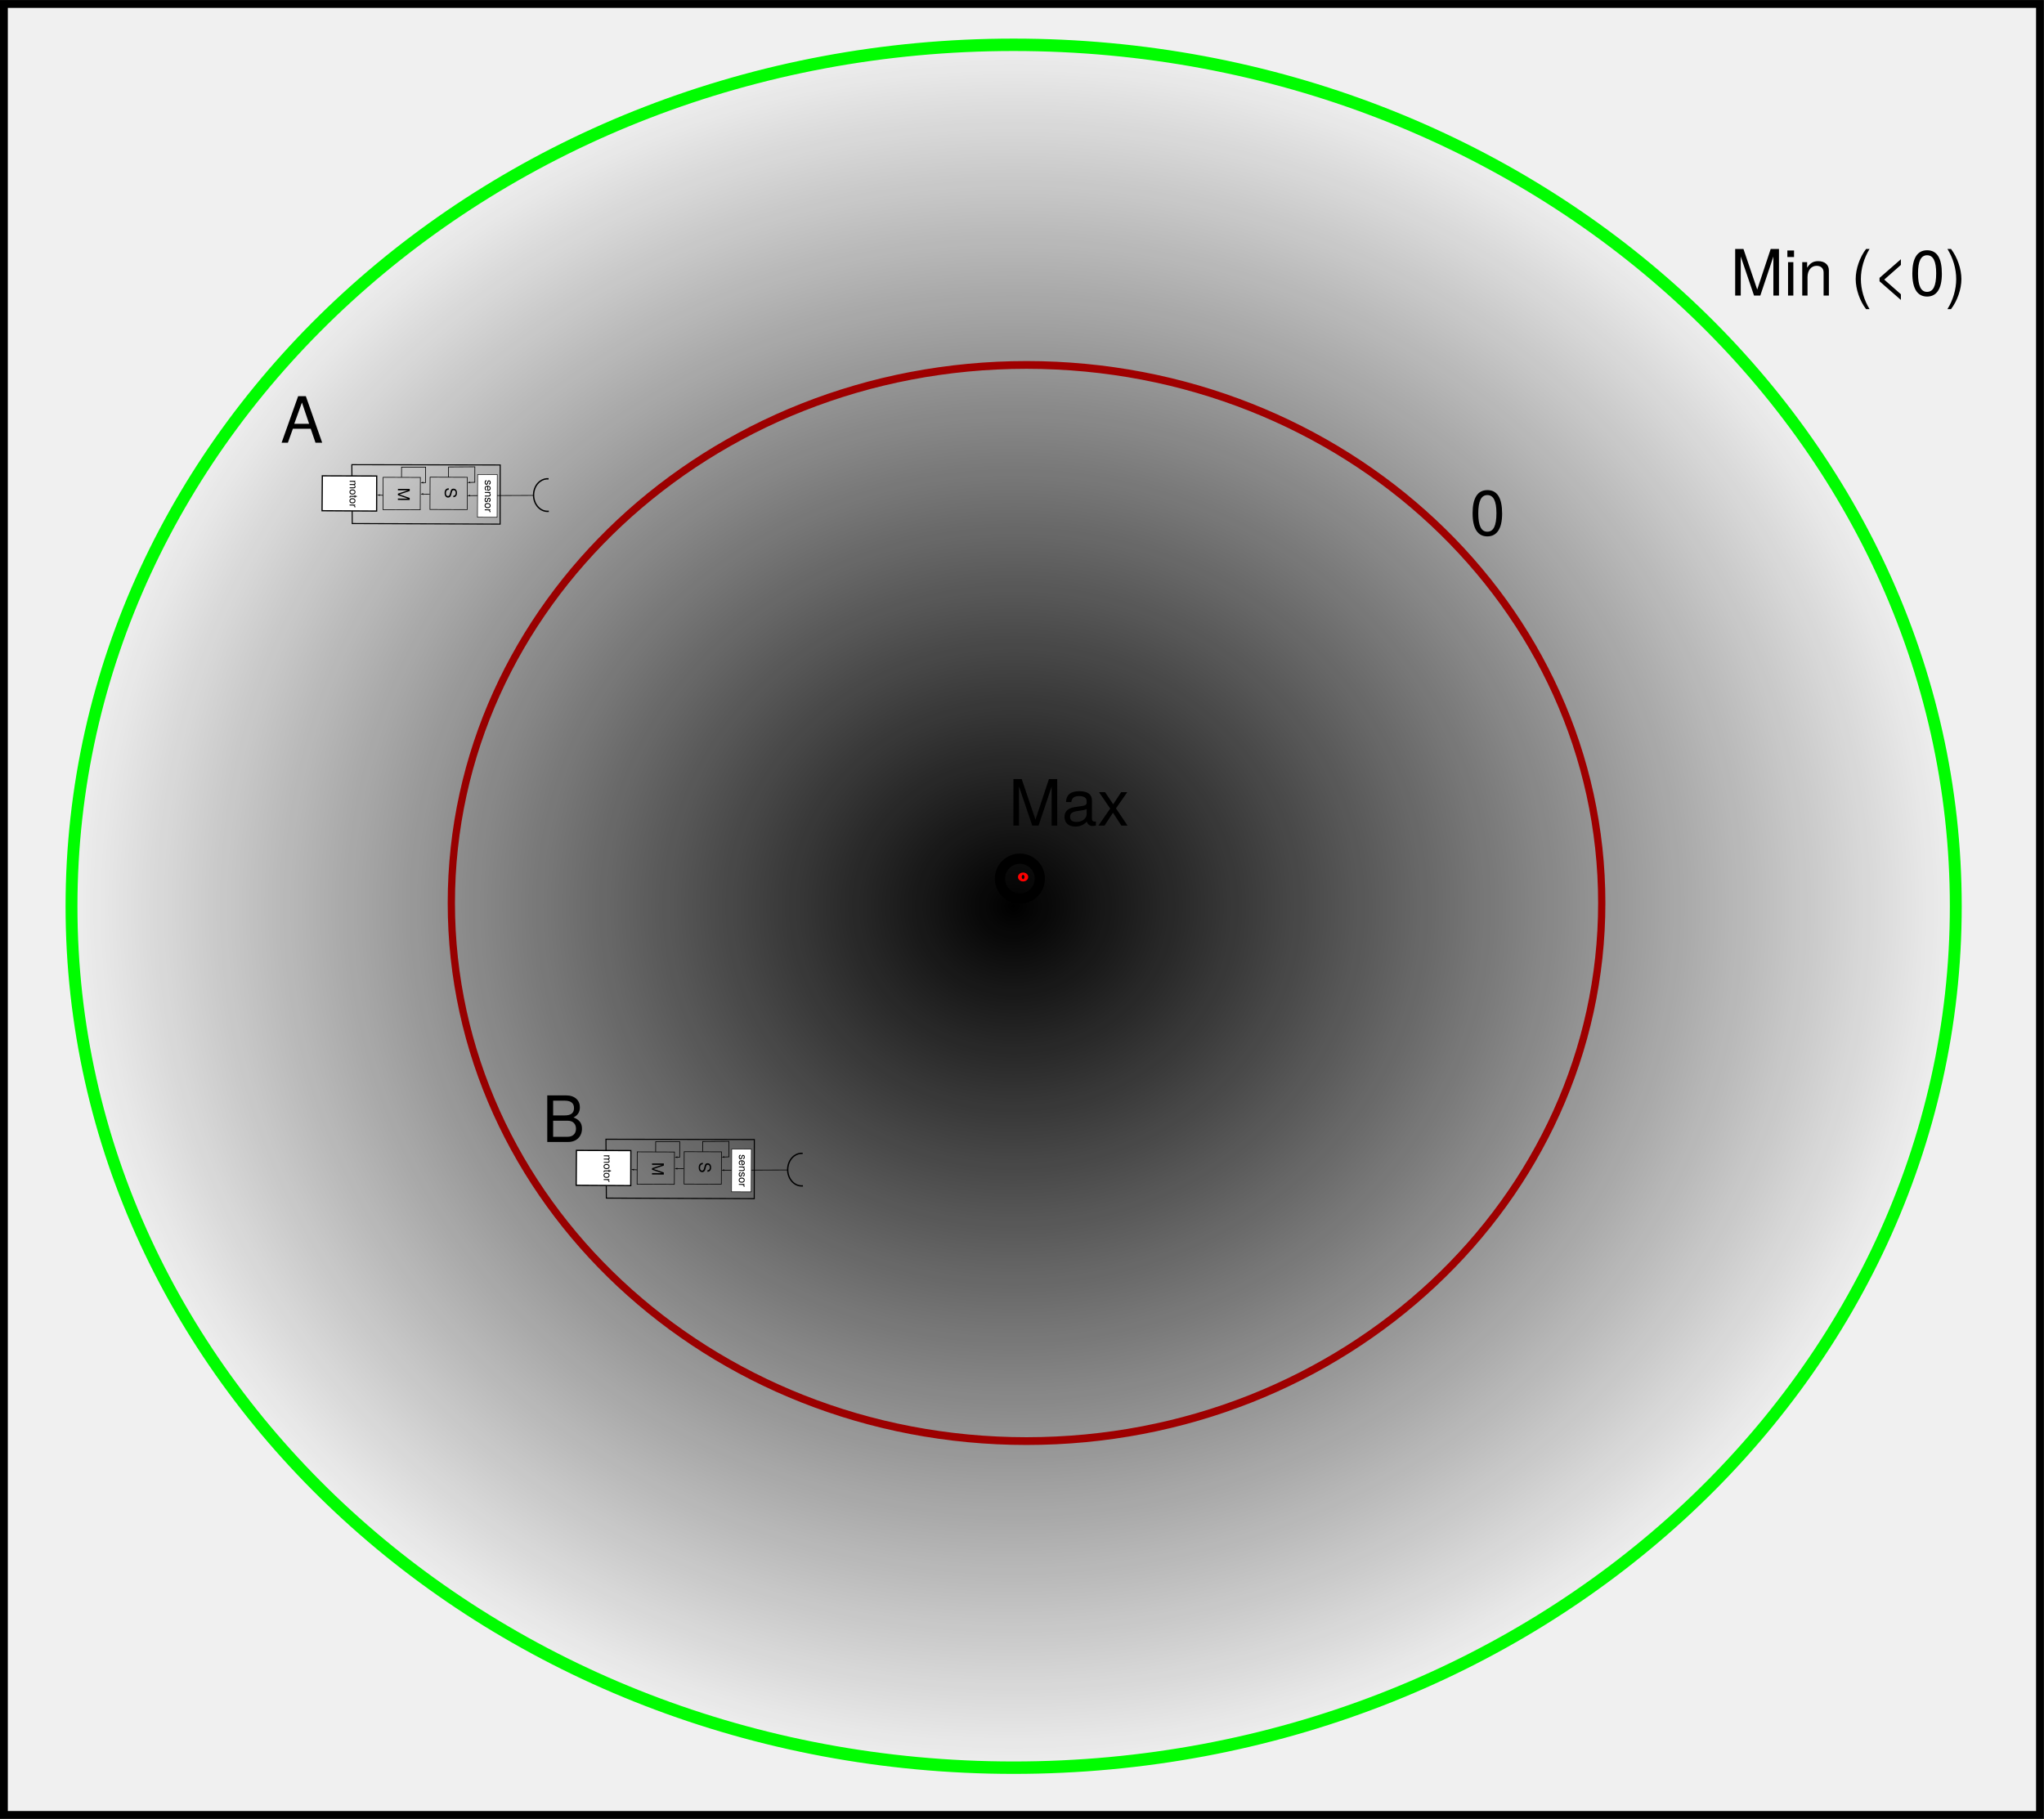
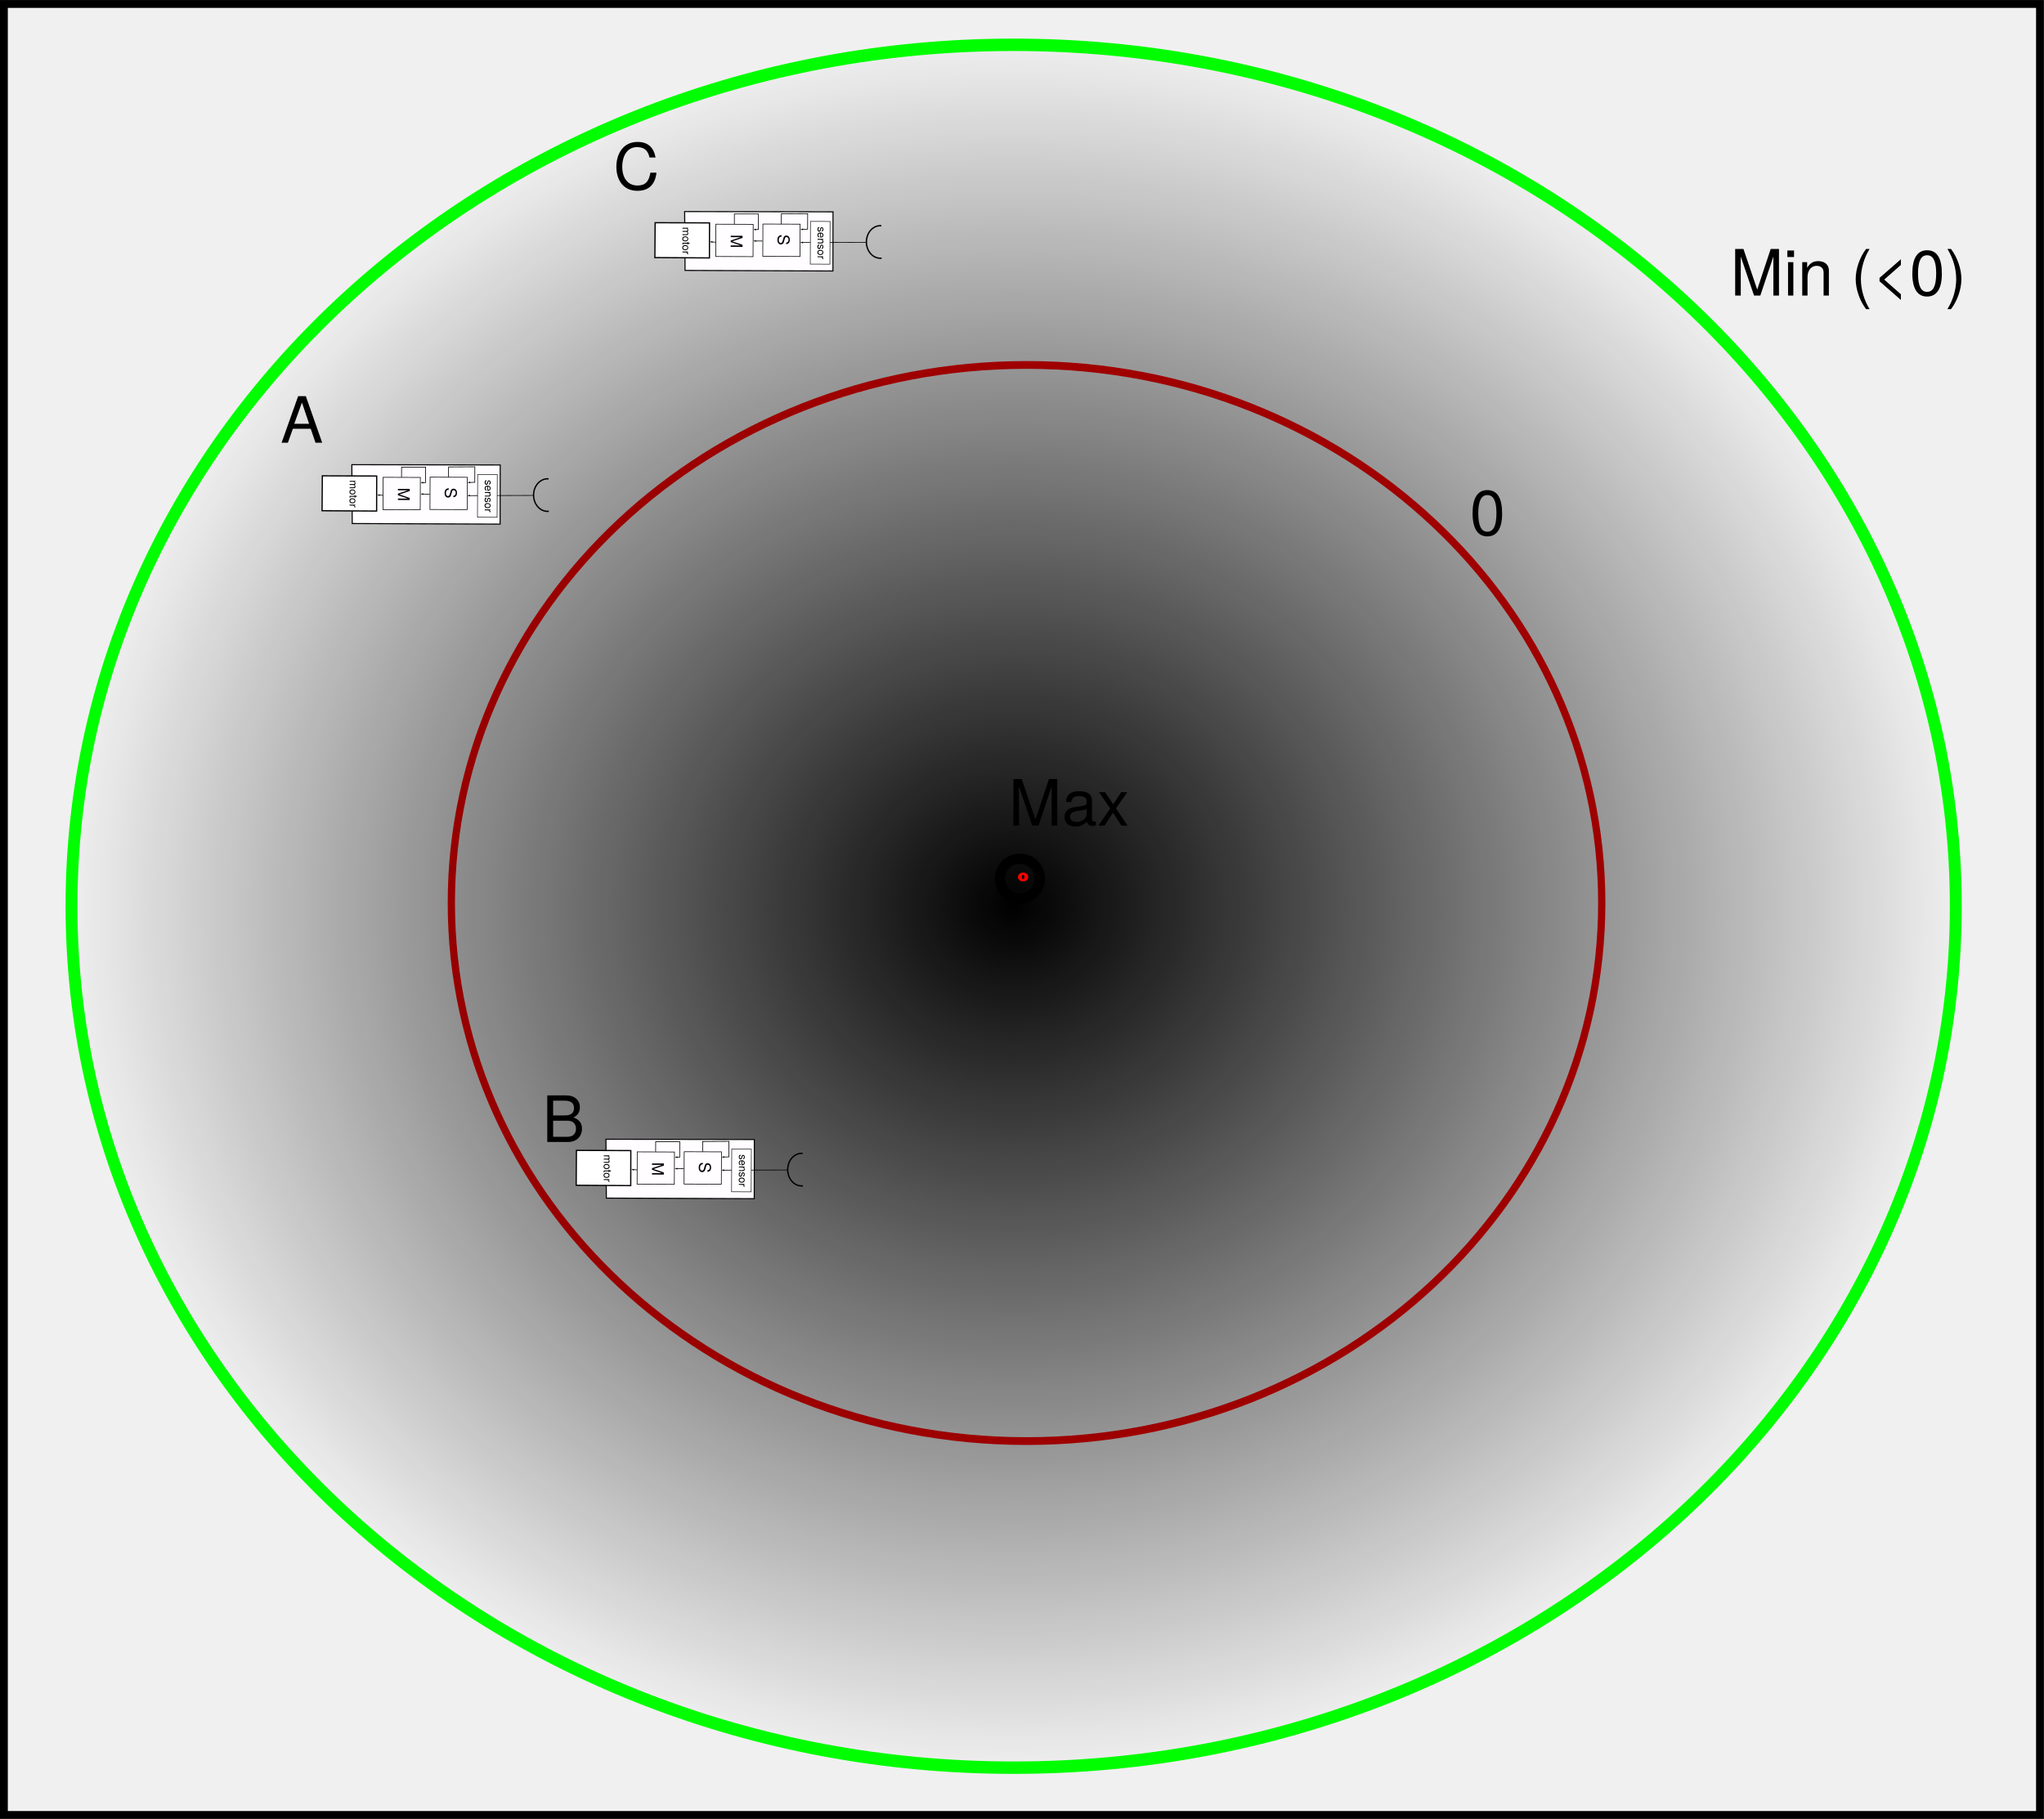
<svg xmlns="http://www.w3.org/2000/svg" xmlns:xlink="http://www.w3.org/1999/xlink" width="320.125" height="284.906" id="svg3156" version="1.1">
  <defs id="defs3158">
    <linearGradient id="linearGradient4207">
      <stop style="stop-color:#000000;stop-opacity:1;" offset="0" id="stop4209" />
      <stop style="stop-color:#000000;stop-opacity:0;" offset="1" id="stop4211" />
    </linearGradient>
    <linearGradient id="linearGradient4155">
      <stop style="stop-color:#000000;stop-opacity:1;" offset="0" id="stop4157" />
      <stop id="stop4163" offset="0.5" style="stop-color:#000000;stop-opacity:0.498;" />
      <stop style="stop-color:#000000;stop-opacity:0;" offset="1" id="stop4159" />
    </linearGradient>
    <marker orient="auto" refY="0" refX="0" id="Arrow1Sstart" style="overflow:visible">
      <path id="path3809" d="M 0,0 5,-5 -12.5,0 5,5 0,0 z" style="fill-rule:evenodd;stroke:#000000;stroke-width:1pt" transform="matrix(0.2,0,0,0.2,1.2,0)" />
    </marker>
    <marker orient="auto" refY="0" refX="0" id="marker3207" style="overflow:visible">
      <path id="path3209" d="M 0,0 5,-5 -12.5,0 5,5 0,0 z" style="fill-rule:evenodd;stroke:#000000;stroke-width:1pt" transform="matrix(0.2,0,0,0.2,1.2,0)" />
    </marker>
    <marker orient="auto" refY="0" refX="0" id="Arrow1Send" style="overflow:visible">
      <path id="path3812" d="M 0,0 5,-5 -12.5,0 5,5 0,0 z" style="fill-rule:evenodd;stroke:#000000;stroke-width:1pt" transform="matrix(-0.2,0,0,-0.2,-1.2,0)" />
    </marker>
    <marker orient="auto" refY="0" refX="0" id="marker3213" style="overflow:visible">
      <path id="path3215" d="M 0,0 5,-5 -12.5,0 5,5 0,0 z" style="fill-rule:evenodd;stroke:#000000;stroke-width:1pt" transform="matrix(-0.2,0,0,-0.2,-1.2,0)" />
    </marker>
    <marker orient="auto" refY="0" refX="0" id="marker3217" style="overflow:visible">
      <path id="path3219" d="M 0,0 5,-5 -12.5,0 5,5 0,0 z" style="fill-rule:evenodd;stroke:#000000;stroke-width:1pt" transform="matrix(0.2,0,0,0.2,1.2,0)" />
    </marker>
    <radialGradient xlink:href="#linearGradient4207" id="radialGradient4213" cx="202.03" cy="503.092" fx="202.03" fy="503.092" r="82.846" gradientTransform="matrix(1,0,0,0.875021,0,62.87589)" gradientUnits="userSpaceOnUse" />
    <marker orient="auto" refY="0" refX="0" id="Arrow1Sstart-2" style="overflow:visible">
      <path id="path3809-4" d="M 0,0 5,-5 -12.5,0 5,5 0,0 z" style="fill-rule:evenodd;stroke:#000000;stroke-width:1pt" transform="matrix(0.2,0,0,0.2,1.2,0)" />
    </marker>
    <marker orient="auto" refY="0" refX="0" id="marker4227" style="overflow:visible">
      <path id="path4229" d="M 0,0 5,-5 -12.5,0 5,5 0,0 z" style="fill-rule:evenodd;stroke:#000000;stroke-width:1pt" transform="matrix(0.2,0,0,0.2,1.2,0)" />
    </marker>
    <marker orient="auto" refY="0" refX="0" id="Arrow1Send-7" style="overflow:visible">
      <path id="path3812-2" d="M 0,0 5,-5 -12.5,0 5,5 0,0 z" style="fill-rule:evenodd;stroke:#000000;stroke-width:1pt" transform="matrix(-0.2,0,0,-0.2,-1.2,0)" />
    </marker>
    <marker orient="auto" refY="0" refX="0" id="marker4233" style="overflow:visible">
      <path id="path4235" d="M 0,0 5,-5 -12.5,0 5,5 0,0 z" style="fill-rule:evenodd;stroke:#000000;stroke-width:1pt" transform="matrix(-0.2,0,0,-0.2,-1.2,0)" />
    </marker>
    <marker orient="auto" refY="0" refX="0" id="marker4237" style="overflow:visible">
      <path id="path4239" d="M 0,0 5,-5 -12.5,0 5,5 0,0 z" style="fill-rule:evenodd;stroke:#000000;stroke-width:1pt" transform="matrix(0.2,0,0,0.2,1.2,0)" />
    </marker>
+     <marker orient="auto" refY="0" refX="0" id="Arrow1Sstart-3" style="overflow:visible">
+       <path id="path3809-7" d="M 0,0 5,-5 -12.5,0 5,5 0,0 z" style="fill-rule:evenodd;stroke:#000000;stroke-width:1pt" transform="matrix(0.2,0,0,0.2,1.2,0)" />
+     </marker>
+     <marker orient="auto" refY="0" refX="0" id="Arrow1Send-75" style="overflow:visible">
+       <path id="path3812-4" d="M 0,0 5,-5 -12.5,0 5,5 0,0 z" style="fill-rule:evenodd;stroke:#000000;stroke-width:1pt" transform="matrix(-0.2,0,0,-0.2,-1.2,0)" />
+     </marker>
+     <marker orient="auto" refY="0" refX="0" id="marker3099" style="overflow:visible">
+       <path id="path3101" d="M 0,0 5,-5 -12.5,0 5,5 0,0 z" style="fill-rule:evenodd;stroke:#000000;stroke-width:1pt" transform="matrix(-0.2,0,0,-0.2,-1.2,0)" />
+     </marker>
+     <marker orient="auto" refY="0" refX="0" id="marker3103" style="overflow:visible">
+       <path id="path3105" d="M 0,0 5,-5 -12.5,0 5,5 0,0 z" style="fill-rule:evenodd;stroke:#000000;stroke-width:1pt" transform="matrix(0.2,0,0,0.2,1.2,0)" />
+     </marker>
+     <marker orient="auto" refY="0" refX="0" id="marker3107" style="overflow:visible">
+       <path id="path3109" d="M 0,0 5,-5 -12.5,0 5,5 0,0 z" style="fill-rule:evenodd;stroke:#000000;stroke-width:1pt" transform="matrix(0.2,0,0,0.2,1.2,0)" />
+     </marker>
  </defs>
  <g id="layer1" transform="translate(-37.46875,-355.8438)">
    <rect style="fill:none;stroke:#000000;stroke-width:1.231;stroke-miterlimit:4;stroke-opacity:1;stroke-dasharray:none;stroke-dashoffset:0" id="rect3355" width="318.889" height="283.66" x="38.078" y="356.464" ry="0" />
    <path style="fill:none;stroke:#ff0000;stroke-width:1.038;stroke-miterlimit:4;stroke-opacity:1;stroke-dasharray:none;stroke-dashoffset:0" id="path4165" d="m 284.358,503.092 c 0,39.75 -36.859,71.973 -82.327,71.973 -45.468,0 -82.327,-32.224 -82.327,-71.973 0,-39.75 36.859,-71.973 82.327,-71.973 45.468,0 82.327,32.224 82.327,71.973 z" transform="matrix(1.09426,0,0,1.170978,-22.83148,-91.82608)" />
    <path style="fill:url(#radialGradient4213);fill-opacity:1;stroke:#00fd00;stroke-width:1.038;stroke-miterlimit:4;stroke-opacity:1;stroke-dasharray:none;stroke-dashoffset:0" id="path4165-4" d="m 284.358,503.092 c 0,39.75 -36.859,71.973 -82.327,71.973 -45.468,0 -82.327,-32.224 -82.327,-71.973 0,-39.75 36.859,-71.973 82.327,-71.973 45.468,0 82.327,32.224 82.327,71.973 z" transform="matrix(1.792294,0,0,1.874695,-165.876,-445.3549)" />
    <path style="fill:none;stroke:#ff0000;stroke-width:1.038;stroke-miterlimit:4;stroke-opacity:1;stroke-dasharray:none;stroke-dashoffset:0" id="path4191" d="m -133.842,508.612 c 0,0.099 -0.129,0.179 -0.289,0.179 -0.16,0 -0.289,-0.08 -0.289,-0.179 0,-0.099 0.129,-0.179 0.289,-0.179 0.16,0 0.289,0.08 0.289,0.179 z" transform="translate(331.8351,-15.40483)" />
-     <g transform="matrix(0.1134764,0.178291,-0.178291,0.1134764,91.73612,406.5454)" id="g3164">
-       <path id="rect3070" d="M 149.498,-39.882 186.433,-16.291 127.238,75.927 90.274,52.761 z" style="fill:none;stroke:#000000;stroke-width:0.785;stroke-miterlimit:4;stroke-opacity:1;stroke-dashoffset:0" />
-       <path id="path3755" d="M 156.06,-7.875 181.737,-48.518" style="fill:none;stroke:#000000;stroke-width:0.5;stroke-linecap:butt;stroke-linejoin:miter;stroke-miterlimit:4;stroke-opacity:1;stroke-dasharray:none;marker-start:url(#Arrow1Sstart)" />
-       <path id="rect2984" d="M 107.263,41.728 129.127,55.722 107.208,89.694 85.504,75.647 z" style="fill:#ffffff;fill-opacity:1;stroke:#000000;stroke-width:0.917;stroke-miterlimit:4;stroke-opacity:1;stroke-dashoffset:0" />
-       <path id="path3757" d="m 177.396,-64.617 c -1.332,1.739 -2.024,3.959 -1.819,6.433 0.498,6.002 6.087,11.178 12.48,11.556 4.442,0.263 8.096,-1.876 9.75,-5.209" style="fill:none;stroke:#000000;stroke-width:0.998;stroke-miterlimit:4;stroke-opacity:1;stroke-dashoffset:0" />
-       <g transform="matrix(0.8414979,0.5402604,-0.5402604,0.8414979,-59.44385,-67.57218)" id="g7138">
-         <text xml:space="preserve" style="font-size:40px;font-style:normal;font-variant:normal;font-weight:normal;font-stretch:normal;line-height:125%;letter-spacing:0px;word-spacing:0px;fill:#000000;fill-opacity:1;stroke:none;font-family:Minion Pro;-inkscape-font-specification:Minion Pro" x="202.394" y="21.927" id="text7095">
-           <tspan x="202.394" y="21.927" style="font-size:8px;font-style:normal;font-variant:normal;font-weight:normal;font-stretch:normal;font-family:TeX Gyre Heros;-inkscape-font-specification:TeX Gyre Heros" id="tspan7103">motor</tspan>
-         </text>
-         <text xml:space="preserve" style="font-size:40px;font-style:normal;font-variant:normal;font-weight:normal;font-stretch:normal;line-height:125%;letter-spacing:0px;word-spacing:0px;fill:#000000;fill-opacity:1;stroke:none;font-family:Minion Pro;-inkscape-font-specification:Minion Pro" x="204.162" y="28.645" id="text7107">
-           <tspan id="tspan7109" x="204.162" y="28.645" style="font-size:8px;font-style:normal;font-variant:normal;font-weight:normal;font-stretch:normal;font-family:TeX Gyre Heros;-inkscape-font-specification:TeX Gyre Heros" />
-         </text>
-       </g>
-       <rect transform="matrix(0.5402604,-0.8414979,-0.8414979,-0.5402604,0,0)" y="-143.044" x="97.627" height="31.636" width="14.53" id="rect2985-3-7" style="fill:#ffffff;fill-opacity:1;fill-rule:nonzero;stroke:#000000;stroke-width:0.4;stroke-miterlimit:4;stroke-opacity:1;stroke-dasharray:none" />
-       <g transform="matrix(0.8414979,0.5402604,-0.5402604,0.8414979,-5.791674,-152.1678)" id="g7138-7">
-         <text xml:space="preserve" style="font-size:40px;font-style:normal;font-variant:normal;font-weight:normal;font-stretch:normal;line-height:125%;letter-spacing:0px;word-spacing:0px;fill:#000000;fill-opacity:1;stroke:none;font-family:Minion Pro;-inkscape-font-specification:Minion Pro" x="202.394" y="21.927" id="text7095-5">
-           <tspan x="202.394" y="21.927" style="font-size:8px;font-style:normal;font-variant:normal;font-weight:normal;font-stretch:normal;font-family:TeX Gyre Heros;-inkscape-font-specification:TeX Gyre Heros" id="tspan7103-4">sensor</tspan>
-         </text>
-         <text xml:space="preserve" style="font-size:40px;font-style:normal;font-variant:normal;font-weight:normal;font-stretch:normal;line-height:125%;letter-spacing:0px;word-spacing:0px;fill:#000000;fill-opacity:1;stroke:none;font-family:Minion Pro;-inkscape-font-specification:Minion Pro" x="204.162" y="28.645" id="text7107-3">
-           <tspan id="tspan7109-4" x="204.162" y="28.645" style="font-size:8px;font-style:normal;font-variant:normal;font-weight:normal;font-stretch:normal;font-family:TeX Gyre Heros;-inkscape-font-specification:TeX Gyre Heros" />
-         </text>
-       </g>
-       <path id="path3755-0" d="m 119.774,48.28 2.089,-2.852" style="fill:none;stroke:#000000;stroke-width:0.5;stroke-linecap:butt;stroke-linejoin:miter;stroke-miterlimit:4;stroke-opacity:1;stroke-dasharray:none;marker-start:url(#Arrow1Sstart)" />
-       <g transform="translate(-11.8411,16.37288)" id="g4380">
-         <rect style="fill:none;stroke:#000000;stroke-width:0.48;stroke-miterlimit:4;stroke-opacity:1;stroke-dasharray:none" id="rect2985-3-7-8" width="27.607" height="23.954" x="47.755" y="-138.803" transform="matrix(0.5402604,-0.8414979,-0.8414979,-0.5402604,0,0)" />
-         <path style="fill:none;stroke:#000000;stroke-width:0.5;stroke-linecap:butt;stroke-linejoin:miter;stroke-miterlimit:4;stroke-opacity:1;stroke-dasharray:none;marker-end:url(#Arrow1Send)" d="m 129.72,10.311 -6.304,-4.047 9.576,-15.042 9.655,6.199 -1.471,2.418" id="path3023" />
-         <g id="g4276" transform="matrix(0.8414979,0.5402604,-0.5402604,0.8414979,29.1236,-74.83087)">
-           <text xml:space="preserve" style="font-size:40px;font-style:normal;font-variant:normal;font-weight:normal;font-stretch:normal;line-height:125%;letter-spacing:0px;word-spacing:0px;fill:#000000;fill-opacity:1;stroke:none;font-family:Minion Pro;-inkscape-font-specification:Minion Pro" x="138.394" y="19.927" id="text7095-9">
-             <tspan x="138.394" y="19.927" style="font-size:12px;font-style:normal;font-variant:normal;font-weight:normal;font-stretch:normal;font-family:TeX Gyre Heros;-inkscape-font-specification:TeX Gyre Heros" id="tspan7103-5">M</tspan>
-           </text>
-         </g>
-       </g>
-       <g id="g4380-0" transform="translate(6.762703,-13.05679)">
-         <rect style="fill:none;stroke:#000000;stroke-width:0.48;stroke-miterlimit:4;stroke-opacity:1;stroke-dasharray:none" id="rect2985-3-7-8-3" width="27.607" height="23.954" x="47.755" y="-138.803" transform="matrix(0.5402604,-0.8414979,-0.8414979,-0.5402604,0,0)" />
-         <path style="fill:none;stroke:#000000;stroke-width:0.5;stroke-linecap:butt;stroke-linejoin:miter;stroke-miterlimit:4;stroke-opacity:1;stroke-dasharray:none;marker-end:url(#Arrow1Send)" d="m 129.72,10.311 -6.304,-4.047 10.375,-16.503 9.655,6.199 -2.27,3.878" id="path3023-7" />
-         <g id="g4276-8" transform="matrix(0.8414979,0.5402604,-0.5402604,0.8414979,29.1236,-74.83087)">
-           <text xml:space="preserve" style="font-size:40px;font-style:normal;font-variant:normal;font-weight:normal;font-stretch:normal;line-height:125%;letter-spacing:0px;word-spacing:0px;fill:#000000;fill-opacity:1;stroke:none;font-family:Minion Pro;-inkscape-font-specification:Minion Pro" x="138.394" y="19.927" id="text7095-9-6">
-             <tspan x="138.394" y="19.927" style="font-size:12px;font-style:normal;font-variant:normal;font-weight:normal;font-stretch:normal;font-family:TeX Gyre Heros;-inkscape-font-specification:TeX Gyre Heros" id="tspan7103-5-9">S</tspan>
-           </text>
-         </g>
-       </g>
-       <path id="path3755-0-8" d="m 136.45,20.773 3.226,-4.919" style="fill:none;stroke:#000000;stroke-width:0.5;stroke-linecap:butt;stroke-linejoin:miter;stroke-miterlimit:4;stroke-opacity:1;stroke-dasharray:none;marker-start:url(#Arrow1Sstart)" />
+     <path style="fill:#fffdff;stroke:#000000;stroke-width:0.166;stroke-miterlimit:4;stroke-opacity:1;stroke-dashoffset:0;fill-opacity:1" d="m 115.811,428.674 -0.015,9.262 -23.159,-0.089 -0.064,-9.219 z" id="rect3070" />
+     <path style="fill:none;stroke:#000000;stroke-width:0.106;stroke-linecap:butt;stroke-linejoin:miter;stroke-miterlimit:4;stroke-opacity:1;stroke-dasharray:none;marker-start:url(#Arrow1Sstart)" d="m 110.849,433.476 10.16,-0.034" id="path3755" />
+     <path style="fill:#ffffff;fill-opacity:1;stroke:#000000;stroke-width:0.194;stroke-miterlimit:4;stroke-opacity:1;stroke-dashoffset:0" d="m 96.468,430.405 -0.014,5.486 -8.544,-0.053 0.042,-5.464 z" id="rect2984" />
+     <path style="fill:none;stroke:#000000;stroke-width:0.211;stroke-miterlimit:4;stroke-opacity:1;stroke-dashoffset:0" d="m 123.387,430.841 c -0.461,-0.04 -0.935,0.088 -1.353,0.406 -1.014,0.77 -1.302,2.354 -0.644,3.536 0.457,0.822 1.253,1.23 2.035,1.147" id="path3757" />
+     <text xml:space="preserve" style="font-size:8.454px;font-style:normal;font-variant:normal;font-weight:normal;font-stretch:normal;line-height:125%;letter-spacing:0px;word-spacing:0px;fill:#000000;fill-opacity:1;stroke:none;font-family:Minion Pro;-inkscape-font-specification:Minion Pro" x="430.667" y="-93.934" id="text7095" transform="matrix(-0.00394336,0.9999922,-0.9999922,-0.00394336,0,0)">
+       <tspan x="430.667" y="-93.934" style="font-size:1.691px;font-style:normal;font-variant:normal;font-weight:normal;font-stretch:normal;font-family:TeX Gyre Heros;-inkscape-font-specification:TeX Gyre Heros" id="tspan7103">motor</tspan>
+     </text>
+     <text xml:space="preserve" style="font-size:8.454px;font-style:normal;font-variant:normal;font-weight:normal;font-stretch:normal;line-height:125%;letter-spacing:0px;word-spacing:0px;fill:#000000;fill-opacity:1;stroke:none;font-family:Minion Pro;-inkscape-font-specification:Minion Pro" x="431.041" y="-92.515" id="text7107" transform="matrix(-0.00394336,0.9999922,-0.9999922,-0.00394336,0,0)">
+       <tspan id="tspan7109" x="431.041" y="-92.515" style="font-size:1.691px;font-style:normal;font-variant:normal;font-weight:normal;font-stretch:normal;font-family:TeX Gyre Heros;-inkscape-font-specification:TeX Gyre Heros" />
+     </text>
+     <rect style="fill:#ffffff;fill-opacity:1;fill-rule:nonzero;stroke:#000000;stroke-width:0.085;stroke-miterlimit:4;stroke-opacity:1;stroke-dasharray:none" id="rect2985-3-7" width="3.071" height="6.686" x="113.971" y="-436.411" transform="matrix(0.9999922,0.00394336,0.00394336,-0.9999922,0,0)" />
+     <text xml:space="preserve" style="font-size:8.454px;font-style:normal;font-variant:normal;font-weight:normal;font-stretch:normal;line-height:125%;letter-spacing:0px;word-spacing:0px;fill:#000000;fill-opacity:1;stroke:none;font-family:Minion Pro;-inkscape-font-specification:Minion Pro" x="430.55" y="-115.105" id="text7095-5" transform="matrix(-0.00394336,0.9999922,-0.9999922,-0.00394336,0,0)">
+       <tspan x="430.55" y="-115.105" style="font-size:1.691px;font-style:normal;font-variant:normal;font-weight:normal;font-stretch:normal;font-family:TeX Gyre Heros;-inkscape-font-specification:TeX Gyre Heros" id="tspan7103-4">sensor</tspan>
+     </text>
+     <text xml:space="preserve" style="font-size:8.454px;font-style:normal;font-variant:normal;font-weight:normal;font-stretch:normal;line-height:125%;letter-spacing:0px;word-spacing:0px;fill:#000000;fill-opacity:1;stroke:none;font-family:Minion Pro;-inkscape-font-specification:Minion Pro" x="430.924" y="-113.685" id="text7107-3" transform="matrix(-0.00394336,0.9999922,-0.9999922,-0.00394336,0,0)">
+       <tspan id="tspan7109-4" x="430.924" y="-113.685" style="font-size:1.691px;font-style:normal;font-variant:normal;font-weight:normal;font-stretch:normal;font-family:TeX Gyre Heros;-inkscape-font-specification:TeX Gyre Heros" />
+     </text>
+     <path style="fill:none;stroke:#000000;stroke-width:0.106;stroke-linecap:butt;stroke-linejoin:miter;stroke-miterlimit:4;stroke-opacity:1;stroke-dasharray:none;marker-start:url(#Arrow1Sstart)" d="m 96.72,433.379 0.746,0.049" id="path3755-0" />
+     <rect style="fill:none;stroke:#000000;stroke-width:0.101;stroke-miterlimit:4;stroke-opacity:1;stroke-dasharray:none" id="rect2985-3-7-8" width="5.834" height="5.062" x="99.167" y="-435.279" transform="matrix(0.9999922,0.00394336,0.00394336,-0.9999922,0,0)" />
+     <path style="fill:none;stroke:#000000;stroke-width:0.106;stroke-linecap:butt;stroke-linejoin:miter;stroke-miterlimit:4;stroke-opacity:1;stroke-dasharray:none;marker-end:url(#Arrow1Send)" d="m 100.355,430.59 0.006,-1.583 3.769,3.7e-4 -0.01,2.425 -0.598,0.012" id="path3023" />
+     <g id="g4276" transform="matrix(-8.3338986e-4,0.2113383,-0.2113383,-8.3338986e-4,104.1198,402.9931)">
+       <text xml:space="preserve" style="font-size:40px;font-style:normal;font-variant:normal;font-weight:normal;font-stretch:normal;line-height:125%;letter-spacing:0px;word-spacing:0px;fill:#000000;fill-opacity:1;stroke:none;font-family:Minion Pro;-inkscape-font-specification:Minion Pro" x="138.394" y="19.927" id="text7095-9">
+         <tspan x="138.394" y="19.927" style="font-size:12px;font-style:normal;font-variant:normal;font-weight:normal;font-stretch:normal;font-family:TeX Gyre Heros;-inkscape-font-specification:TeX Gyre Heros" id="tspan7103-5">M</tspan>
+       </text>
    </g>
+     <rect style="fill:#fffdff;stroke:#000000;stroke-width:0.101;stroke-miterlimit:4;stroke-opacity:1;stroke-dasharray:none;fill-opacity:1" id="rect2985-3-7-8-3" width="5.834" height="5.062" x="106.525" y="-435.227" transform="matrix(0.9999922,0.00394336,0.00394336,-0.9999922,0,0)" />
+     <path style="fill:none;stroke:#000000;stroke-width:0.106;stroke-linecap:butt;stroke-linejoin:miter;stroke-miterlimit:4;stroke-opacity:1;stroke-dasharray:none;marker-end:url(#Arrow1Send)" d="m 107.713,430.567 0.006,-1.583 4.12,-0.023 -0.01,2.425 -0.949,0.035" id="path3023-7" />
+     <g id="g4276-8" transform="matrix(-8.3338986e-4,0.2113383,-0.2113383,-8.3338986e-4,111.478,402.9704)">
+       <text xml:space="preserve" style="font-size:40px;font-style:normal;font-variant:normal;font-weight:normal;font-stretch:normal;line-height:125%;letter-spacing:0px;word-spacing:0px;fill:#000000;fill-opacity:1;stroke:none;font-family:Minion Pro;-inkscape-font-specification:Minion Pro" x="138.394" y="19.927" id="text7095-9-6">
+         <tspan x="138.394" y="19.927" style="font-size:12px;font-style:normal;font-variant:normal;font-weight:normal;font-stretch:normal;font-family:TeX Gyre Heros;-inkscape-font-specification:TeX Gyre Heros" id="tspan7103-5-9">S</tspan>
+       </text>
+     </g>
+     <path style="fill:none;stroke:#000000;stroke-width:0.106;stroke-linecap:butt;stroke-linejoin:miter;stroke-miterlimit:4;stroke-opacity:1;stroke-dasharray:none;marker-start:url(#Arrow1Sstart)" d="m 103.516,433.23 1.243,0.017" id="path3755-0-8" />
    <path style="fill:none;stroke:#000000;stroke-width:1.038;stroke-miterlimit:4;stroke-opacity:1;stroke-dasharray:none;stroke-dashoffset:0" id="path4187" d="m 200.515,494.758 c 0,1.116 -0.905,2.02 -2.02,2.02 -1.116,0 -2.02,-0.905 -2.02,-2.02 0,-1.116 0.905,-2.02 2.02,-2.02 1.116,0 2.02,0.905 2.02,2.02 z" transform="matrix(1.544998,0,0,1.544998,-109.4741,-270.9369)" />
    <text xml:space="preserve" style="font-size:20px;font-style:normal;font-variant:normal;font-weight:normal;font-stretch:normal;line-height:125%;letter-spacing:0px;word-spacing:0px;fill:#000000;fill-opacity:1;stroke:none;font-family:TeX Gyre Heros;-inkscape-font-specification:TeX Gyre Heros" x="81.397" y="425.192" id="text4356">
      <tspan id="tspan4358" x="81.397" y="425.192" style="font-size:10px">A</tspan>
    </text>
-     <g id="g4485">
-       <g id="g3164-7" transform="matrix(0.1134764,0.178291,-0.178291,0.1134764,131.5341,512.2018)">
-         <path style="fill:none;stroke:#000000;stroke-width:0.785;stroke-miterlimit:4;stroke-opacity:1;stroke-dashoffset:0" d="M 149.498,-39.882 186.433,-16.291 127.238,75.927 90.274,52.761 z" id="rect3070-1" />
-         <path style="fill:none;stroke:#000000;stroke-width:0.5;stroke-linecap:butt;stroke-linejoin:miter;stroke-miterlimit:4;stroke-opacity:1;stroke-dasharray:none;marker-start:url(#Arrow1Sstart)" d="M 156.06,-7.875 181.737,-48.518" id="path3755-5" />
-         <path style="fill:#ffffff;fill-opacity:1;stroke:#000000;stroke-width:0.917;stroke-miterlimit:4;stroke-opacity:1;stroke-dashoffset:0" d="M 107.263,41.728 129.127,55.722 107.208,89.694 85.504,75.647 z" id="rect2984-2" />
-         <path style="fill:none;stroke:#000000;stroke-width:0.998;stroke-miterlimit:4;stroke-opacity:1;stroke-dashoffset:0" d="m 177.396,-64.617 c -1.332,1.739 -2.024,3.959 -1.819,6.433 0.498,6.002 6.087,11.178 12.48,11.556 4.442,0.263 8.096,-1.876 9.75,-5.209" id="path3757-1" />
-         <g id="g7138-2" transform="matrix(0.8414979,0.5402604,-0.5402604,0.8414979,-59.44385,-67.57218)">
-           <text id="text7095-7" y="21.927" x="202.394" style="font-size:40px;font-style:normal;font-variant:normal;font-weight:normal;font-stretch:normal;line-height:125%;letter-spacing:0px;word-spacing:0px;fill:#000000;fill-opacity:1;stroke:none;font-family:Minion Pro;-inkscape-font-specification:Minion Pro" xml:space="preserve">
-             <tspan id="tspan7103-7" style="font-size:8px;font-style:normal;font-variant:normal;font-weight:normal;font-stretch:normal;font-family:TeX Gyre Heros;-inkscape-font-specification:TeX Gyre Heros" y="21.927" x="202.394">motor</tspan>
-           </text>
-           <text id="text7107-0" y="28.645" x="204.162" style="font-size:40px;font-style:normal;font-variant:normal;font-weight:normal;font-stretch:normal;line-height:125%;letter-spacing:0px;word-spacing:0px;fill:#000000;fill-opacity:1;stroke:none;font-family:Minion Pro;-inkscape-font-specification:Minion Pro" xml:space="preserve">
-             <tspan style="font-size:8px;font-style:normal;font-variant:normal;font-weight:normal;font-stretch:normal;font-family:TeX Gyre Heros;-inkscape-font-specification:TeX Gyre Heros" y="28.645" x="204.162" id="tspan7109-2" />
-           </text>
-         </g>
-         <rect style="fill:#ffffff;fill-opacity:1;fill-rule:nonzero;stroke:#000000;stroke-width:0.4;stroke-miterlimit:4;stroke-opacity:1;stroke-dasharray:none" id="rect2985-3-7-9" width="14.53" height="31.636" x="97.627" y="-143.044" transform="matrix(0.5402604,-0.8414979,-0.8414979,-0.5402604,0,0)" />
-         <g id="g7138-7-5" transform="matrix(0.8414979,0.5402604,-0.5402604,0.8414979,-5.791674,-152.1678)">
-           <text id="text7095-5-2" y="21.927" x="202.394" style="font-size:40px;font-style:normal;font-variant:normal;font-weight:normal;font-stretch:normal;line-height:125%;letter-spacing:0px;word-spacing:0px;fill:#000000;fill-opacity:1;stroke:none;font-family:Minion Pro;-inkscape-font-specification:Minion Pro" xml:space="preserve">
-             <tspan id="tspan7103-4-4" style="font-size:8px;font-style:normal;font-variant:normal;font-weight:normal;font-stretch:normal;font-family:TeX Gyre Heros;-inkscape-font-specification:TeX Gyre Heros" y="21.927" x="202.394">sensor</tspan>
-           </text>
-           <text id="text7107-3-8" y="28.645" x="204.162" style="font-size:40px;font-style:normal;font-variant:normal;font-weight:normal;font-stretch:normal;line-height:125%;letter-spacing:0px;word-spacing:0px;fill:#000000;fill-opacity:1;stroke:none;font-family:Minion Pro;-inkscape-font-specification:Minion Pro" xml:space="preserve">
-             <tspan style="font-size:8px;font-style:normal;font-variant:normal;font-weight:normal;font-stretch:normal;font-family:TeX Gyre Heros;-inkscape-font-specification:TeX Gyre Heros" y="28.645" x="204.162" id="tspan7109-4-6" />
-           </text>
-         </g>
-         <path style="fill:none;stroke:#000000;stroke-width:0.5;stroke-linecap:butt;stroke-linejoin:miter;stroke-miterlimit:4;stroke-opacity:1;stroke-dasharray:none;marker-start:url(#Arrow1Sstart)" d="m 119.774,48.28 2.089,-2.852" id="path3755-0-1" />
-         <g id="g4380-8" transform="translate(-11.8411,16.37288)">
-           <rect transform="matrix(0.5402604,-0.8414979,-0.8414979,-0.5402604,0,0)" y="-138.803" x="47.755" height="23.954" width="27.607" id="rect2985-3-7-8-32" style="fill:none;stroke:#000000;stroke-width:0.48;stroke-miterlimit:4;stroke-opacity:1;stroke-dasharray:none" />
-           <path id="path3023-8" d="m 129.72,10.311 -6.304,-4.047 9.576,-15.042 9.655,6.199 -1.471,2.418" style="fill:none;stroke:#000000;stroke-width:0.5;stroke-linecap:butt;stroke-linejoin:miter;stroke-miterlimit:4;stroke-opacity:1;stroke-dasharray:none;marker-end:url(#Arrow1Send)" />
-           <g transform="matrix(0.8414979,0.5402604,-0.5402604,0.8414979,29.1236,-74.83087)" id="g4276-7">
-             <text id="text7095-9-2" y="19.927" x="138.394" style="font-size:40px;font-style:normal;font-variant:normal;font-weight:normal;font-stretch:normal;line-height:125%;letter-spacing:0px;word-spacing:0px;fill:#000000;fill-opacity:1;stroke:none;font-family:Minion Pro;-inkscape-font-specification:Minion Pro" xml:space="preserve">
-               <tspan id="tspan7103-5-0" style="font-size:12px;font-style:normal;font-variant:normal;font-weight:normal;font-stretch:normal;font-family:TeX Gyre Heros;-inkscape-font-specification:TeX Gyre Heros" y="19.927" x="138.394">M</tspan>
-             </text>
-           </g>
-         </g>
-         <g transform="translate(6.762703,-13.05679)" id="g4380-0-4">
-           <rect transform="matrix(0.5402604,-0.8414979,-0.8414979,-0.5402604,0,0)" y="-138.803" x="47.755" height="23.954" width="27.607" id="rect2985-3-7-8-3-0" style="fill:none;stroke:#000000;stroke-width:0.48;stroke-miterlimit:4;stroke-opacity:1;stroke-dasharray:none" />
-           <path id="path3023-7-4" d="m 129.72,10.311 -6.304,-4.047 10.375,-16.503 9.655,6.199 -2.27,3.878" style="fill:none;stroke:#000000;stroke-width:0.5;stroke-linecap:butt;stroke-linejoin:miter;stroke-miterlimit:4;stroke-opacity:1;stroke-dasharray:none;marker-end:url(#Arrow1Send)" />
-           <g transform="matrix(0.8414979,0.5402604,-0.5402604,0.8414979,29.1236,-74.83087)" id="g4276-8-6">
-             <text id="text7095-9-6-6" y="19.927" x="138.394" style="font-size:40px;font-style:normal;font-variant:normal;font-weight:normal;font-stretch:normal;line-height:125%;letter-spacing:0px;word-spacing:0px;fill:#000000;fill-opacity:1;stroke:none;font-family:Minion Pro;-inkscape-font-specification:Minion Pro" xml:space="preserve">
-               <tspan id="tspan7103-5-9-3" style="font-size:12px;font-style:normal;font-variant:normal;font-weight:normal;font-stretch:normal;font-family:TeX Gyre Heros;-inkscape-font-specification:TeX Gyre Heros" y="19.927" x="138.394">S</tspan>
-             </text>
-           </g>
-         </g>
-         <path style="fill:none;stroke:#000000;stroke-width:0.5;stroke-linecap:butt;stroke-linejoin:miter;stroke-miterlimit:4;stroke-opacity:1;stroke-dasharray:none;marker-start:url(#Arrow1Sstart)" d="m 136.45,20.773 3.226,-4.919" id="path3755-0-8-9" />
-       </g>
-       <text id="text4356-5" y="534.711" x="122.381" style="font-size:20px;font-style:normal;font-variant:normal;font-weight:normal;font-stretch:normal;line-height:125%;letter-spacing:0px;word-spacing:0px;fill:#000000;fill-opacity:1;stroke:none;font-family:TeX Gyre Heros;-inkscape-font-specification:TeX Gyre Heros" xml:space="preserve">
-         <tspan style="font-size:10px" y="534.711" x="122.381" id="tspan4358-4">B</tspan>
-       </text>
-     </g>
    <text xml:space="preserve" style="font-size:20px;font-style:normal;font-variant:normal;font-weight:normal;font-stretch:normal;line-height:125%;letter-spacing:0px;word-spacing:0px;fill:#000000;fill-opacity:1;stroke:none;font-family:TeX Gyre Heros;-inkscape-font-specification:TeX Gyre Heros" x="199" y="129.318" id="text4381" transform="translate(-3.5625,355.8438)">
      <tspan id="tspan4383" x="199" y="129.318" style="font-size:10px">Max</tspan>
    </text>
    <text xml:space="preserve" style="font-size:20px;font-style:normal;font-variant:normal;font-weight:normal;font-stretch:normal;line-height:125%;letter-spacing:0px;word-spacing:0px;fill:#000000;fill-opacity:1;stroke:none;font-family:TeX Gyre Heros;-inkscape-font-specification:TeX Gyre Heros" x="267.663" y="439.705" id="text4385">
      <tspan id="tspan4387" x="267.663" y="439.705" style="font-size:10px">0</tspan>
    </text>
    <text xml:space="preserve" style="font-size:20px;font-style:normal;font-variant:normal;font-weight:normal;font-stretch:normal;line-height:125%;letter-spacing:0px;word-spacing:0px;fill:#000000;fill-opacity:1;stroke:none;font-family:TeX Gyre Heros;-inkscape-font-specification:TeX Gyre Heros" x="308.476" y="402.138" id="text4385-6">
      <tspan id="tspan4387-8" x="308.476" y="402.138" style="font-size:10px">Min (&lt;0)</tspan>
    </text>
+     <path style="fill:#fffdff;stroke:#000000;stroke-width:0.166;stroke-miterlimit:4;stroke-opacity:1;stroke-dashoffset:0;fill-opacity:1" d="m 155.609,534.33 -0.015,9.262 -23.159,-0.089 -0.064,-9.219 z" id="rect3070-1" />
+     <path style="fill:none;stroke:#000000;stroke-width:0.106;stroke-linecap:butt;stroke-linejoin:miter;stroke-miterlimit:4;stroke-opacity:1;stroke-dasharray:none;marker-start:url(#Arrow1Sstart)" d="m 150.647,539.132 10.16,-0.034" id="path3755-5" />
+     <path style="fill:#ffffff;fill-opacity:1;stroke:#000000;stroke-width:0.194;stroke-miterlimit:4;stroke-opacity:1;stroke-dashoffset:0" d="m 136.266,536.061 -0.014,5.486 -8.544,-0.053 0.042,-5.464 z" id="rect2984-2" />
+     <path style="fill:none;stroke:#000000;stroke-width:0.211;stroke-miterlimit:4;stroke-opacity:1;stroke-dashoffset:0" d="m 163.185,536.497 c -0.461,-0.04 -0.935,0.088 -1.353,0.406 -1.014,0.77 -1.302,2.354 -0.644,3.536 0.457,0.822 1.253,1.23 2.035,1.147" id="path3757-1" />
+     <g id="g7138-2" transform="matrix(-8.3338986e-4,0.2113383,-0.2113383,-8.3338986e-4,136.8362,493.9357)">
+       <text id="text7095-7" y="21.927" x="202.394" style="font-size:40px;font-style:normal;font-variant:normal;font-weight:normal;font-stretch:normal;line-height:125%;letter-spacing:0px;word-spacing:0px;fill:#000000;fill-opacity:1;stroke:none;font-family:Minion Pro;-inkscape-font-specification:Minion Pro" xml:space="preserve">
+         <tspan id="tspan7103-7" style="font-size:8px;font-style:normal;font-variant:normal;font-weight:normal;font-stretch:normal;font-family:TeX Gyre Heros;-inkscape-font-specification:TeX Gyre Heros" y="21.927" x="202.394">motor</tspan>
+       </text>
+       <text id="text7107-0" y="28.645" x="204.162" style="font-size:40px;font-style:normal;font-variant:normal;font-weight:normal;font-stretch:normal;line-height:125%;letter-spacing:0px;word-spacing:0px;fill:#000000;fill-opacity:1;stroke:none;font-family:Minion Pro;-inkscape-font-specification:Minion Pro" xml:space="preserve">
+         <tspan style="font-size:8px;font-style:normal;font-variant:normal;font-weight:normal;font-stretch:normal;font-family:TeX Gyre Heros;-inkscape-font-specification:TeX Gyre Heros" y="28.645" x="204.162" id="tspan7109-2" />
+       </text>
+     </g>
+     <rect style="fill:#ffffff;fill-opacity:1;fill-rule:nonzero;stroke:#000000;stroke-width:0.085;stroke-miterlimit:4;stroke-opacity:1;stroke-dasharray:none" id="rect2985-3-7-9" width="3.071" height="6.686" x="154.185" y="-541.91" transform="matrix(0.9999922,0.00394336,0.00394336,-0.9999922,0,0)" />
+     <g id="g7138-7-5" transform="matrix(-8.3338986e-4,0.2113383,-0.2113383,-8.3338986e-4,158.0071,493.9017)">
+       <text id="text7095-5-2" y="21.927" x="202.394" style="font-size:40px;font-style:normal;font-variant:normal;font-weight:normal;font-stretch:normal;line-height:125%;letter-spacing:0px;word-spacing:0px;fill:#000000;fill-opacity:1;stroke:none;font-family:Minion Pro;-inkscape-font-specification:Minion Pro" xml:space="preserve">
+         <tspan id="tspan7103-4-4" style="font-size:8px;font-style:normal;font-variant:normal;font-weight:normal;font-stretch:normal;font-family:TeX Gyre Heros;-inkscape-font-specification:TeX Gyre Heros" y="21.927" x="202.394">sensor</tspan>
+       </text>
+       <text id="text7107-3-8" y="28.645" x="204.162" style="font-size:40px;font-style:normal;font-variant:normal;font-weight:normal;font-stretch:normal;line-height:125%;letter-spacing:0px;word-spacing:0px;fill:#000000;fill-opacity:1;stroke:none;font-family:Minion Pro;-inkscape-font-specification:Minion Pro" xml:space="preserve">
+         <tspan style="font-size:8px;font-style:normal;font-variant:normal;font-weight:normal;font-stretch:normal;font-family:TeX Gyre Heros;-inkscape-font-specification:TeX Gyre Heros" y="28.645" x="204.162" id="tspan7109-4-6" />
+       </text>
+     </g>
+     <path style="fill:none;stroke:#000000;stroke-width:0.106;stroke-linecap:butt;stroke-linejoin:miter;stroke-miterlimit:4;stroke-opacity:1;stroke-dasharray:none;marker-start:url(#Arrow1Sstart)" d="m 136.518,539.035 0.746,0.049" id="path3755-0-1" />
+     <rect style="fill:#fffdff;stroke:#000000;stroke-width:0.101;stroke-miterlimit:4;stroke-opacity:1;stroke-dasharray:none;fill-opacity:1" id="rect2985-3-7-8-32" width="5.834" height="5.062" x="139.382" y="-540.777" transform="matrix(0.9999922,0.00394336,0.00394336,-0.9999922,0,0)" />
+     <path style="fill:none;stroke:#000000;stroke-width:0.106;stroke-linecap:butt;stroke-linejoin:miter;stroke-miterlimit:4;stroke-opacity:1;stroke-dasharray:none;marker-end:url(#Arrow1Send)" d="m 140.153,536.247 0.006,-1.583 3.769,3.7e-4 -0.01,2.425 -0.598,0.012" id="path3023-8" />
+     <g id="g4276-7" transform="matrix(-8.3338986e-4,0.2113383,-0.2113383,-8.3338986e-4,143.9178,508.6495)">
+       <text xml:space="preserve" style="font-size:40px;font-style:normal;font-variant:normal;font-weight:normal;font-stretch:normal;line-height:125%;letter-spacing:0px;word-spacing:0px;fill:#000000;fill-opacity:1;stroke:none;font-family:Minion Pro;-inkscape-font-specification:Minion Pro" x="138.394" y="19.927" id="text7095-9-2">
+         <tspan x="138.394" y="19.927" style="font-size:12px;font-style:normal;font-variant:normal;font-weight:normal;font-stretch:normal;font-family:TeX Gyre Heros;-inkscape-font-specification:TeX Gyre Heros" id="tspan7103-5-0">M</tspan>
+       </text>
+     </g>
+     <rect style="fill:#fffdff;stroke:#000000;stroke-width:0.101;stroke-miterlimit:4;stroke-opacity:1;stroke-dasharray:none;fill-opacity:1" id="rect2985-3-7-8-3-0" width="5.834" height="5.062" x="146.74" y="-540.726" transform="matrix(0.9999922,0.00394336,0.00394336,-0.9999922,0,0)" />
+     <path style="fill:none;stroke:#000000;stroke-width:0.106;stroke-linecap:butt;stroke-linejoin:miter;stroke-miterlimit:4;stroke-opacity:1;stroke-dasharray:none;marker-end:url(#Arrow1Send)" d="m 147.511,536.224 0.006,-1.583 4.12,-0.023 -0.01,2.425 -0.949,0.035" id="path3023-7-4" />
+     <g id="g4276-8-6" transform="matrix(-8.3338986e-4,0.2113383,-0.2113383,-8.3338986e-4,151.276,508.6268)">
+       <text xml:space="preserve" style="font-size:40px;font-style:normal;font-variant:normal;font-weight:normal;font-stretch:normal;line-height:125%;letter-spacing:0px;word-spacing:0px;fill:#000000;fill-opacity:1;stroke:none;font-family:Minion Pro;-inkscape-font-specification:Minion Pro" x="138.394" y="19.927" id="text7095-9-6-6">
+         <tspan x="138.394" y="19.927" style="font-size:12px;font-style:normal;font-variant:normal;font-weight:normal;font-stretch:normal;font-family:TeX Gyre Heros;-inkscape-font-specification:TeX Gyre Heros" id="tspan7103-5-9-3">S</tspan>
+       </text>
+     </g>
+     <path style="fill:none;stroke:#000000;stroke-width:0.106;stroke-linecap:butt;stroke-linejoin:miter;stroke-miterlimit:4;stroke-opacity:1;stroke-dasharray:none;marker-start:url(#Arrow1Sstart)" d="m 143.314,538.887 1.243,0.017" id="path3755-0-8-9" />
+     <text xml:space="preserve" style="font-size:20px;font-style:normal;font-variant:normal;font-weight:normal;font-stretch:normal;line-height:125%;letter-spacing:0px;word-spacing:0px;fill:#000000;fill-opacity:1;stroke:none;font-family:TeX Gyre Heros;-inkscape-font-specification:TeX Gyre Heros" x="122.381" y="534.711" id="text4356-5">
+       <tspan id="tspan4358-4" x="122.381" y="534.711" style="font-size:10px">B</tspan>
+     </text>
+     <path style="fill:#fffdff;fill-opacity:1;stroke:#000000;stroke-width:0.166;stroke-miterlimit:4;stroke-opacity:1;stroke-dashoffset:0" d="m 167.934,389.026 -0.015,9.262 -23.159,-0.089 -0.064,-9.219 z" id="rect3070-4" />
+     <path style="fill:none;stroke:#000000;stroke-width:0.106;stroke-linecap:butt;stroke-linejoin:miter;stroke-miterlimit:4;stroke-opacity:1;stroke-dasharray:none;marker-start:url(#Arrow1Sstart)" d="m 162.972,393.828 10.16,-0.034" id="path3755-01" />
+     <path style="fill:#ffffff;fill-opacity:1;stroke:#000000;stroke-width:0.194;stroke-miterlimit:4;stroke-opacity:1;stroke-dashoffset:0" d="m 148.591,390.757 -0.014,5.486 -8.544,-0.053 0.042,-5.464 z" id="rect2984-3" />
+     <path style="fill:none;stroke:#000000;stroke-width:0.211;stroke-miterlimit:4;stroke-opacity:1;stroke-dashoffset:0" d="m 175.51,391.193 c -0.461,-0.04 -0.935,0.088 -1.353,0.406 -1.014,0.77 -1.302,2.354 -0.644,3.536 0.457,0.822 1.253,1.23 2.035,1.147" id="path3757-13" />
+     <text xml:space="preserve" style="font-size:8.454px;font-style:normal;font-variant:normal;font-weight:normal;font-stretch:normal;line-height:125%;letter-spacing:0px;word-spacing:0px;fill:#000000;fill-opacity:1;stroke:none;font-family:Minion Pro;-inkscape-font-specification:Minion Pro" x="390.815" y="-145.901" id="text7095-4" transform="matrix(-0.00394336,0.9999922,-0.9999922,-0.00394336,0,0)">
+       <tspan x="390.815" y="-145.901" style="font-size:1.691px;font-style:normal;font-variant:normal;font-weight:normal;font-stretch:normal;font-family:TeX Gyre Heros;-inkscape-font-specification:TeX Gyre Heros" id="tspan7103-44">motor</tspan>
+     </text>
+     <rect style="fill:#ffffff;fill-opacity:1;fill-rule:nonzero;stroke:#000000;stroke-width:0.085;stroke-miterlimit:4;stroke-opacity:1;stroke-dasharray:none" id="rect2985-3-7-7" width="3.071" height="6.686" x="165.937" y="-396.558" transform="matrix(0.9999922,0.00394336,0.00394336,-0.9999922,0,0)" />
+     <text xml:space="preserve" style="font-size:8.454px;font-style:normal;font-variant:normal;font-weight:normal;font-stretch:normal;line-height:125%;letter-spacing:0px;word-spacing:0px;fill:#000000;fill-opacity:1;stroke:none;font-family:Minion Pro;-inkscape-font-specification:Minion Pro" x="390.697" y="-167.071" id="text7095-5-8" transform="matrix(-0.00394336,0.9999922,-0.9999922,-0.00394336,0,0)">
+       <tspan x="390.697" y="-167.071" style="font-size:1.691px;font-style:normal;font-variant:normal;font-weight:normal;font-stretch:normal;font-family:TeX Gyre Heros;-inkscape-font-specification:TeX Gyre Heros" id="tspan7103-4-6">sensor</tspan>
+     </text>
+     <path style="fill:none;stroke:#000000;stroke-width:0.106;stroke-linecap:butt;stroke-linejoin:miter;stroke-miterlimit:4;stroke-opacity:1;stroke-dasharray:none;marker-start:url(#Arrow1Sstart)" d="m 148.843,393.731 0.746,0.049" id="path3755-0-6" />
+     <rect style="fill:none;stroke:#000000;stroke-width:0.101;stroke-miterlimit:4;stroke-opacity:1;stroke-dasharray:none" id="rect2985-3-7-8-37" width="5.834" height="5.062" x="151.134" y="-395.426" transform="matrix(0.9999922,0.00394336,0.00394336,-0.9999922,0,0)" />
+     <path style="fill:none;stroke:#000000;stroke-width:0.106;stroke-linecap:butt;stroke-linejoin:miter;stroke-miterlimit:4;stroke-opacity:1;stroke-dasharray:none;marker-end:url(#Arrow1Send)" d="m 152.478,390.943 0.006,-1.583 3.769,3.7e-4 -0.01,2.425 -0.598,0.012" id="path3023-75" />
+     <g id="g4276-79" transform="matrix(-8.3338986e-4,0.2113383,-0.2113383,-8.3338986e-4,156.2429,363.3455)">
+       <text xml:space="preserve" style="font-size:40px;font-style:normal;font-variant:normal;font-weight:normal;font-stretch:normal;line-height:125%;letter-spacing:0px;word-spacing:0px;fill:#000000;fill-opacity:1;stroke:none;font-family:Minion Pro;-inkscape-font-specification:Minion Pro" x="138.394" y="19.927" id="text7095-9-4">
+         <tspan x="138.394" y="19.927" style="font-size:12px;font-style:normal;font-variant:normal;font-weight:normal;font-stretch:normal;font-family:TeX Gyre Heros;-inkscape-font-specification:TeX Gyre Heros" id="tspan7103-5-8">M</tspan>
+       </text>
+     </g>
+     <rect style="fill:#fffdff;fill-opacity:1;stroke:#000000;stroke-width:0.101;stroke-miterlimit:4;stroke-opacity:1;stroke-dasharray:none" id="rect2985-3-7-8-3-8" width="5.834" height="5.062" x="158.492" y="-395.374" transform="matrix(0.9999922,0.00394336,0.00394336,-0.9999922,0,0)" />
+     <path style="fill:none;stroke:#000000;stroke-width:0.106;stroke-linecap:butt;stroke-linejoin:miter;stroke-miterlimit:4;stroke-opacity:1;stroke-dasharray:none;marker-end:url(#Arrow1Send)" d="m 159.836,390.92 0.006,-1.583 4.12,-0.023 -0.01,2.425 -0.949,0.035" id="path3023-7-0" />
+     <g id="g4276-8-4" transform="matrix(-8.3338986e-4,0.2113383,-0.2113383,-8.3338986e-4,163.601,363.3229)">
+       <text xml:space="preserve" style="font-size:40px;font-style:normal;font-variant:normal;font-weight:normal;font-stretch:normal;line-height:125%;letter-spacing:0px;word-spacing:0px;fill:#000000;fill-opacity:1;stroke:none;font-family:Minion Pro;-inkscape-font-specification:Minion Pro" x="138.394" y="19.927" id="text7095-9-6-2">
+         <tspan x="138.394" y="19.927" style="font-size:12px;font-style:normal;font-variant:normal;font-weight:normal;font-stretch:normal;font-family:TeX Gyre Heros;-inkscape-font-specification:TeX Gyre Heros" id="tspan7103-5-9-30">S</tspan>
+       </text>
+     </g>
+     <path style="fill:none;stroke:#000000;stroke-width:0.106;stroke-linecap:butt;stroke-linejoin:miter;stroke-miterlimit:4;stroke-opacity:1;stroke-dasharray:none;marker-start:url(#Arrow1Sstart)" d="m 155.639,393.583 1.243,0.017" id="path3755-0-8-92" />
+     <text xml:space="preserve" style="font-size:20px;font-style:normal;font-variant:normal;font-weight:normal;font-stretch:normal;line-height:125%;letter-spacing:0px;word-spacing:0px;fill:#000000;fill-opacity:1;stroke:none;font-family:TeX Gyre Heros;-inkscape-font-specification:TeX Gyre Heros" x="133.52" y="385.544" id="text4356-53">
+       <tspan id="tspan4358-6" x="133.52" y="385.544" style="font-size:10px">C</tspan>
+     </text>
  </g>
</svg>
